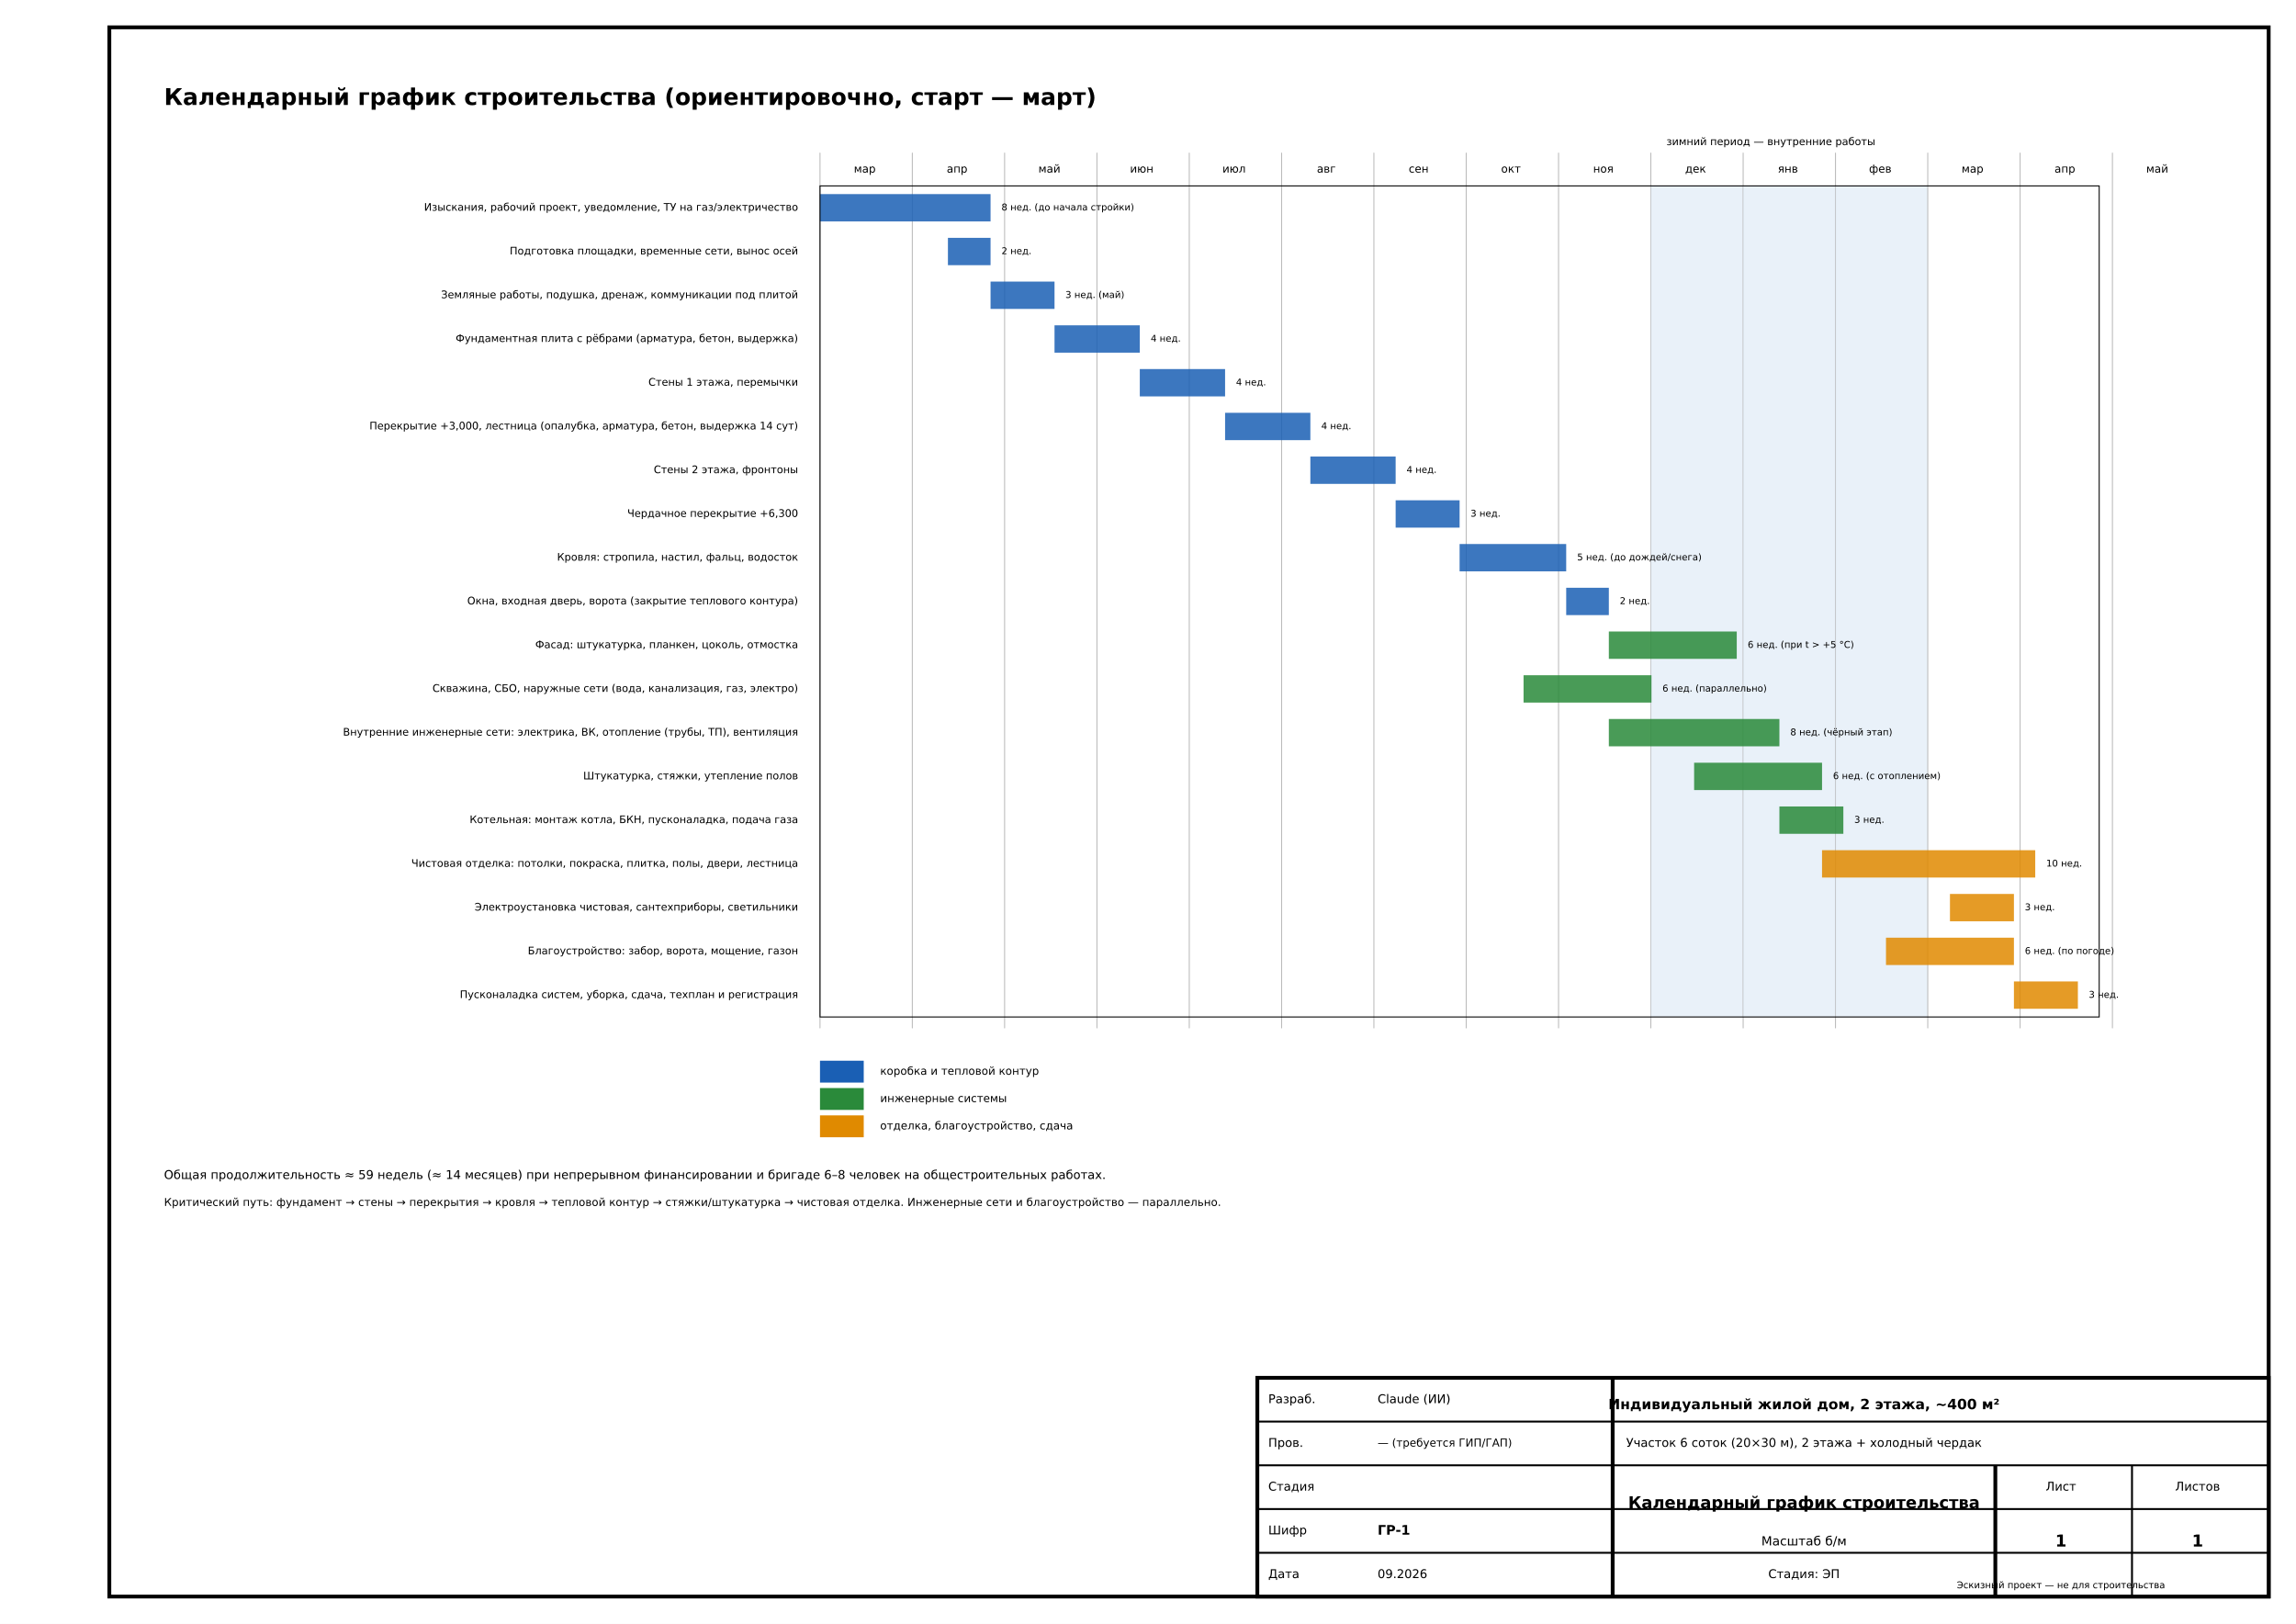
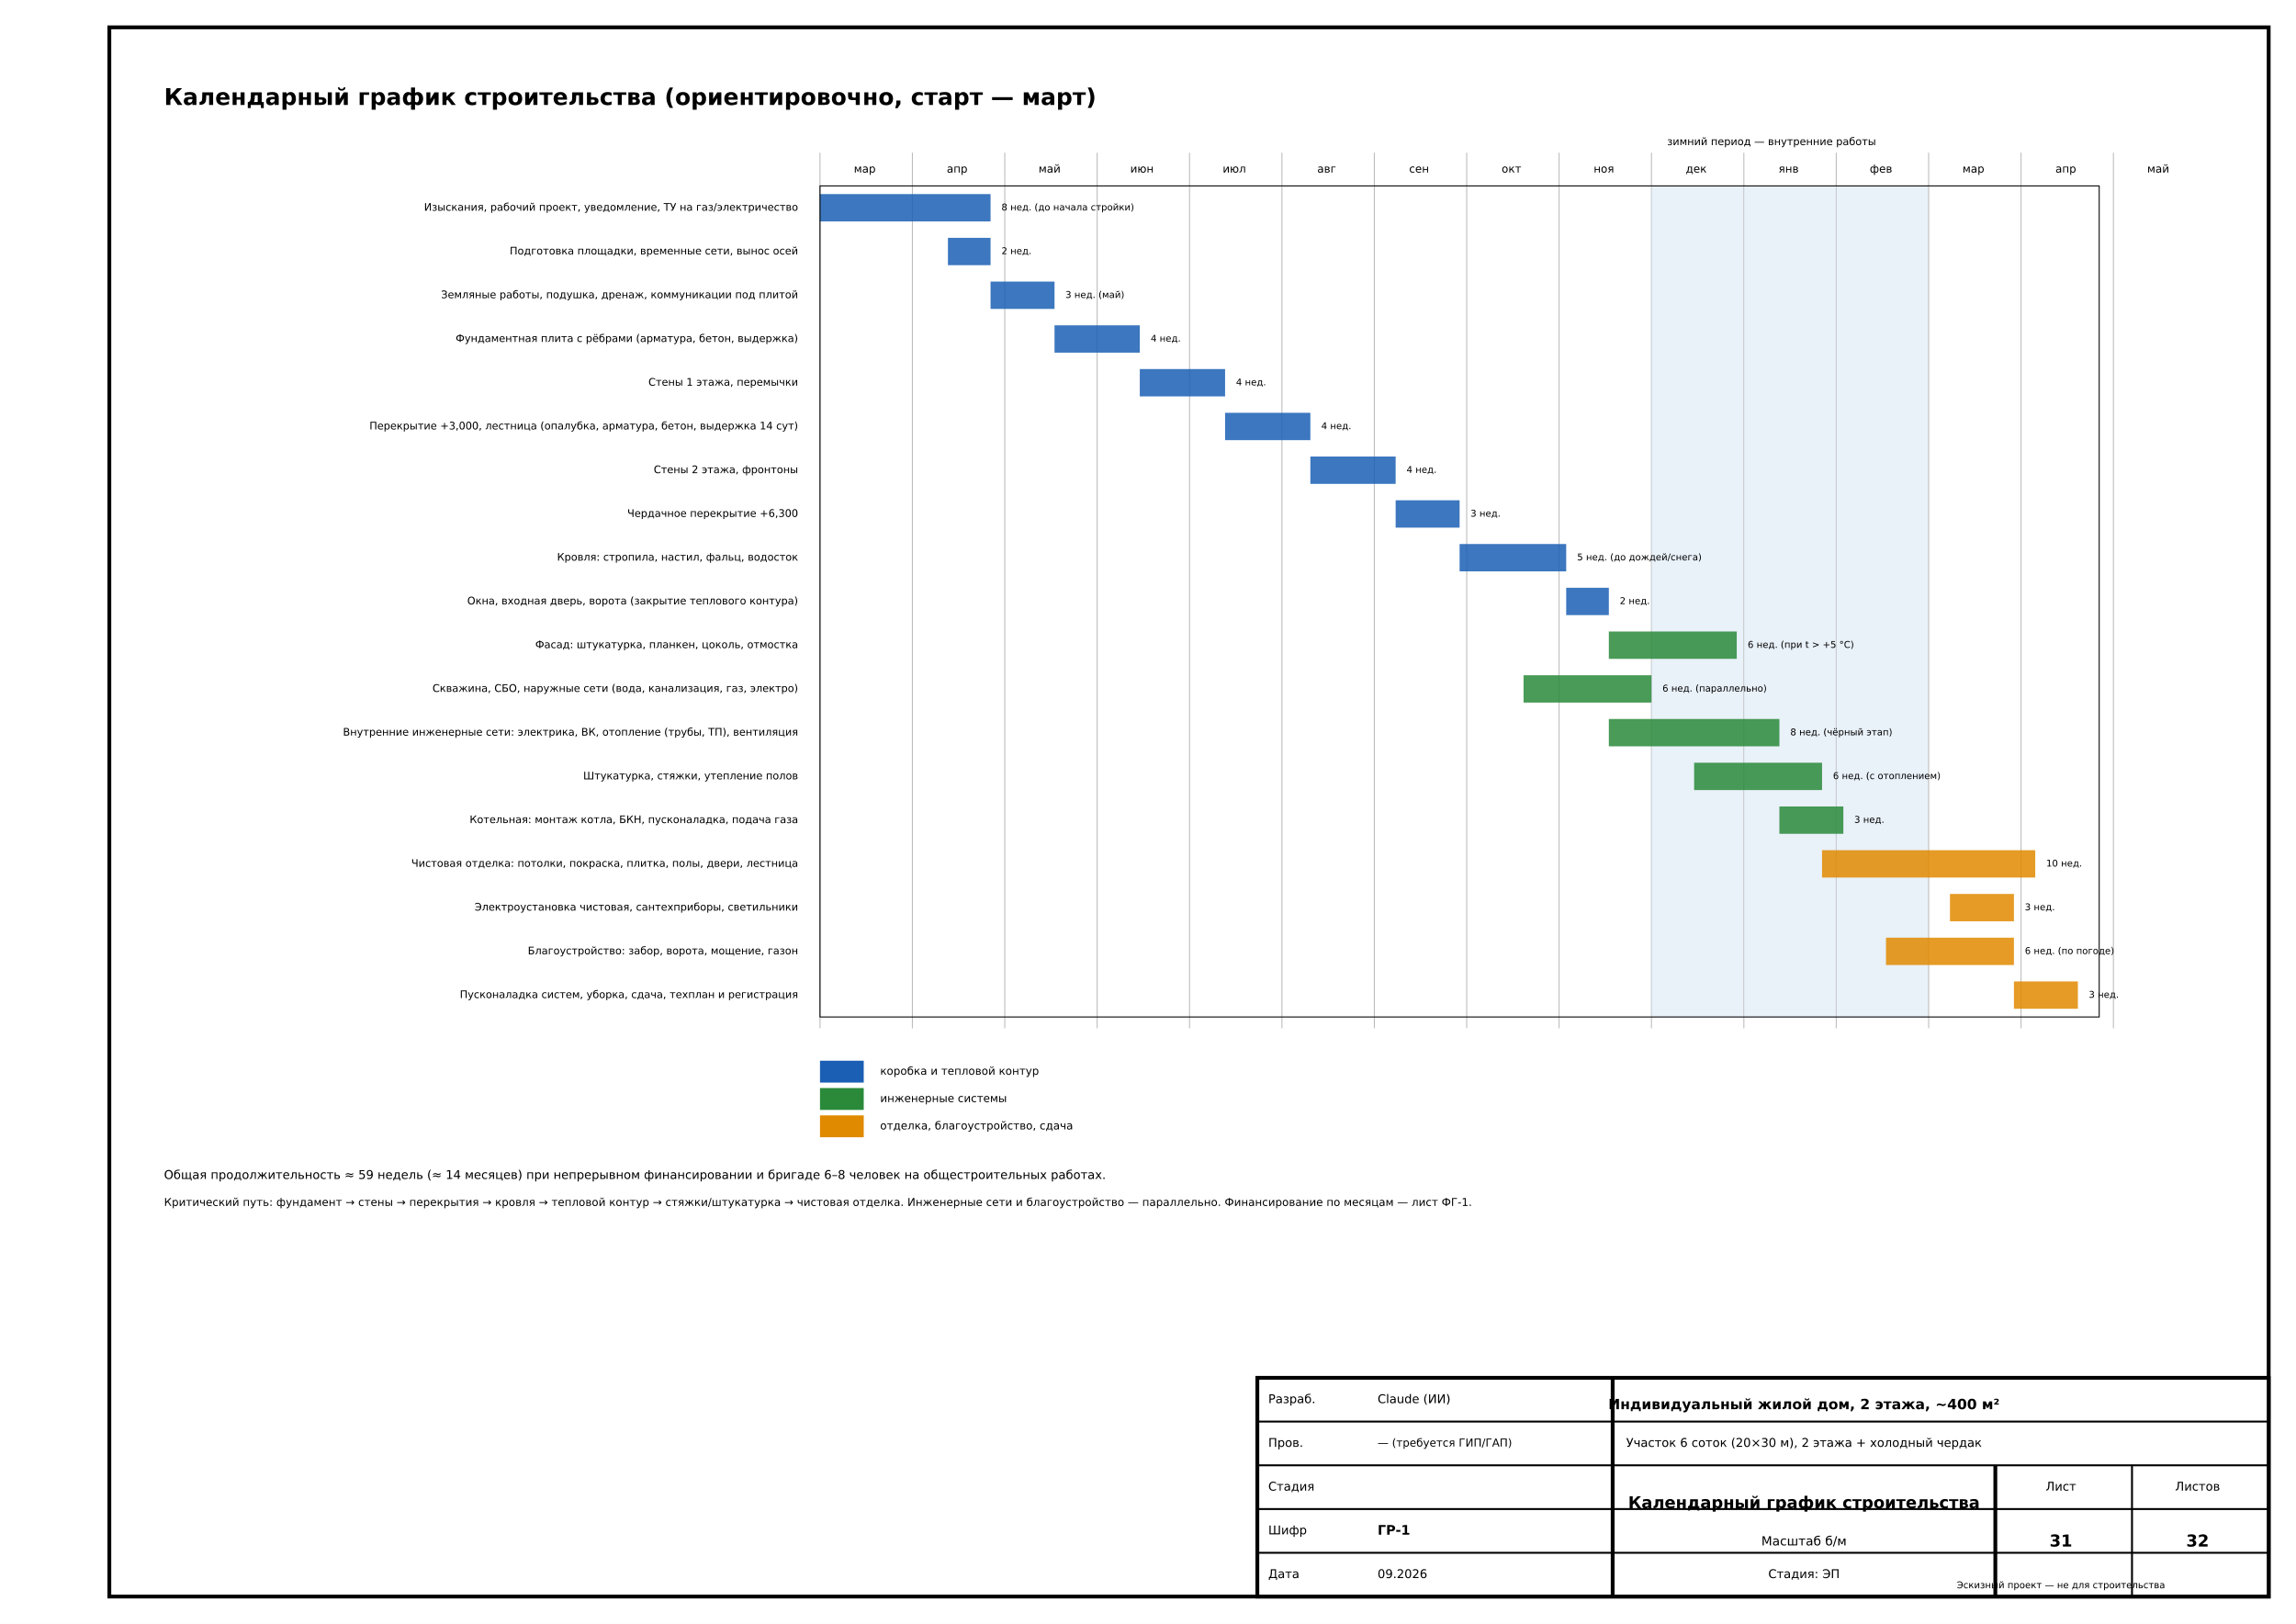
<svg xmlns="http://www.w3.org/2000/svg" width="1260" height="891" viewBox="0 0 420 297">
  <defs>
    <pattern id="hConcrete" patternUnits="userSpaceOnUse" width="3" height="3" patternTransform="rotate(45)">
      <line x1="0" y1="0" x2="0" y2="3" stroke="#333" stroke-width="0.18" />
      <circle cx="1.5" cy="1.5" r="0.22" fill="#333" />
    </pattern>
    <pattern id="hMasonry" patternUnits="userSpaceOnUse" width="2.2" height="2.2" patternTransform="rotate(45)">
      <line x1="0" y1="0" x2="0" y2="2.2" stroke="#444" stroke-width="0.18" />
    </pattern>
    <pattern id="hAerated" patternUnits="userSpaceOnUse" width="4" height="4" patternTransform="rotate(45)">
      <line x1="0" y1="0" x2="0" y2="4" stroke="#555" stroke-width="0.18" />
      <circle cx="2" cy="2" r="0.25" fill="none" stroke="#555" stroke-width="0.15" />
    </pattern>
    <pattern id="hInsul" patternUnits="userSpaceOnUse" width="4" height="4">
      <path d="M0 2 Q1 0 2 2 T4 2" fill="none" stroke="#666" stroke-width="0.18" />
    </pattern>
    <pattern id="hWood" patternUnits="userSpaceOnUse" width="3" height="3" patternTransform="rotate(45)">
      <line x1="0" y1="0" x2="0" y2="3" stroke="#7a4a1a" stroke-width="0.15" />
      <line x1="1.2" y1="0" x2="1.2" y2="3" stroke="#7a4a1a" stroke-width="0.15" />
    </pattern>
    <pattern id="hEarth" patternUnits="userSpaceOnUse" width="5" height="5">
      <line x1="0" y1="2.5" x2="2.5" y2="2.5" stroke="#777" stroke-width="0.18" />
      <line x1="3.5" y1="1" x2="5" y2="1" stroke="#777" stroke-width="0.18" />
      <line x1="2" y1="4.2" x2="4.5" y2="4.2" stroke="#777" stroke-width="0.18" />
    </pattern>
    <pattern id="hSand" patternUnits="userSpaceOnUse" width="3" height="3">
      <circle cx="0.7" cy="0.8" r="0.2" fill="#777" />
      <circle cx="2.1" cy="2.2" r="0.2" fill="#777" />
    </pattern>
    <pattern id="hGravel" patternUnits="userSpaceOnUse" width="5" height="5">
      <circle cx="1.2" cy="1.2" r="0.6" fill="none" stroke="#666" stroke-width="0.15" />
      <circle cx="3.6" cy="3.4" r="0.8" fill="none" stroke="#666" stroke-width="0.15" />
    </pattern>
    <pattern id="hGrass" patternUnits="userSpaceOnUse" width="6" height="6">
      <path d="M1 5 l1 -2 l1 2 M4 4 l1 -2 l1 2" fill="none" stroke="#5a9a3a" stroke-width="0.2" />
    </pattern>
    <pattern id="hPaving" patternUnits="userSpaceOnUse" width="4" height="4">
      <rect x="0" y="0" width="4" height="4" fill="none" stroke="#999" stroke-width="0.15" />
    </pattern>
    <pattern id="hGlass" patternUnits="userSpaceOnUse" width="6" height="6" patternTransform="rotate(-45)">
      <line x1="0" y1="0" x2="0" y2="6" stroke="#5b8fc7" stroke-width="0.25" />
    </pattern>
    <marker id="arrow" viewBox="0 0 10 10" refX="9" refY="5" markerWidth="4" markerHeight="4" orient="auto-start-reverse">
      <path d="M0 0 L10 5 L0 10 z" fill="#000" />
    </marker>
    <marker id="arrowR" viewBox="0 0 10 10" refX="9" refY="5" markerWidth="4" markerHeight="4" orient="auto-start-reverse">
      <path d="M0 0 L10 5 L0 10 z" fill="#c00" />
    </marker>
    <marker id="arrowB" viewBox="0 0 10 10" refX="9" refY="5" markerWidth="4" markerHeight="4" orient="auto-start-reverse">
      <path d="M0 0 L10 5 L0 10 z" fill="#1a5fb4" />
    </marker>
  </defs>
  <rect x="0" y="0" width="420" height="297" fill="#fff" />
  <rect x="20.0" y="5.0" width="395.0" height="287.0" fill="none" stroke="#000" stroke-width="0.7" />
  <rect x="230.0" y="252.0" width="185" height="40" fill="#fff" stroke="#000" stroke-width="0.7" />
  <line x1="230.0" y1="260.0" x2="415.0" y2="260.0" stroke="#000" stroke-width="0.35" />
  <line x1="230.0" y1="268.0" x2="415.0" y2="268.0" stroke="#000" stroke-width="0.35" />
  <line x1="230.0" y1="276.0" x2="415.0" y2="276.0" stroke="#000" stroke-width="0.35" />
  <line x1="230.0" y1="284.0" x2="415.0" y2="284.0" stroke="#000" stroke-width="0.35" />
  <line x1="295.0" y1="252.0" x2="295.0" y2="292.0" stroke="#000" stroke-width="0.7" />
  <line x1="365.0" y1="268.0" x2="365.0" y2="292.0" stroke="#000" stroke-width="0.7" />
  <line x1="390.0" y1="268.0" x2="390.0" y2="292.0" stroke="#000" stroke-width="0.35" />
  <text x="232.0" y="256.0" font-family="'DejaVu Sans', 'Liberation Sans', Arial, sans-serif" font-size="2.2" text-anchor="start" dominant-baseline="middle" font-weight="normal">Разраб.</text>
  <text x="252.0" y="256.0" font-family="'DejaVu Sans', 'Liberation Sans', Arial, sans-serif" font-size="2.2" text-anchor="start" dominant-baseline="middle" font-weight="normal">Claude (ИИ)</text>
  <text x="232.0" y="264.0" font-family="'DejaVu Sans', 'Liberation Sans', Arial, sans-serif" font-size="2.2" text-anchor="start" dominant-baseline="middle" font-weight="normal">Пров.</text>
  <text x="252.0" y="264.0" font-family="'DejaVu Sans', 'Liberation Sans', Arial, sans-serif" font-size="2.0" text-anchor="start" dominant-baseline="middle" font-weight="normal">— (требуется ГИП/ГАП)</text>
  <text x="232.0" y="272.0" font-family="'DejaVu Sans', 'Liberation Sans', Arial, sans-serif" font-size="2.2" text-anchor="start" dominant-baseline="middle" font-weight="normal">Стадия</text>
  <text x="232.0" y="280.0" font-family="'DejaVu Sans', 'Liberation Sans', Arial, sans-serif" font-size="2.2" text-anchor="start" dominant-baseline="middle" font-weight="normal">Шифр</text>
  <text x="252.0" y="280.0" font-family="'DejaVu Sans', 'Liberation Sans', Arial, sans-serif" font-size="2.4" text-anchor="start" dominant-baseline="middle" font-weight="bold">ГР-1</text>
  <text x="232.0" y="288.0" font-family="'DejaVu Sans', 'Liberation Sans', Arial, sans-serif" font-size="2.2" text-anchor="start" dominant-baseline="middle" font-weight="normal">Дата</text>
  <text x="252.0" y="288.0" font-family="'DejaVu Sans', 'Liberation Sans', Arial, sans-serif" font-size="2.2" text-anchor="start" dominant-baseline="middle" font-weight="normal">09.2026</text>
  <text x="330.0" y="257.0" font-family="'DejaVu Sans', 'Liberation Sans', Arial, sans-serif" font-size="2.6" text-anchor="middle" dominant-baseline="middle" font-weight="bold">Индивидуальный жилой дом, 2 этажа, ~400 м²</text>
  <text x="330.0" y="264.0" font-family="'DejaVu Sans', 'Liberation Sans', Arial, sans-serif" font-size="2.2" text-anchor="middle" dominant-baseline="middle" font-weight="normal">Участок 6 соток (20×30 м), 2 этажа + холодный чердак</text>
  <text x="330.0" y="275.0" font-family="'DejaVu Sans', 'Liberation Sans', Arial, sans-serif" font-size="3.0" text-anchor="middle" dominant-baseline="middle" font-weight="bold">Календарный график строительства</text>
  <text x="330.0" y="282.0" font-family="'DejaVu Sans', 'Liberation Sans', Arial, sans-serif" font-size="2.3" text-anchor="middle" dominant-baseline="middle" font-weight="normal">Масштаб б/м</text>
  <text x="330.0" y="288.0" font-family="'DejaVu Sans', 'Liberation Sans', Arial, sans-serif" font-size="2.2" text-anchor="middle" dominant-baseline="middle" font-weight="normal">Стадия: ЭП</text>
  <text x="377.0" y="272.0" font-family="'DejaVu Sans', 'Liberation Sans', Arial, sans-serif" font-size="2.2" text-anchor="middle" dominant-baseline="middle" font-weight="normal">Лист</text>
-   <text x="377.0" y="282.0" font-family="'DejaVu Sans', 'Liberation Sans', Arial, sans-serif" font-size="3.0" text-anchor="middle" dominant-baseline="middle" font-weight="bold">1</text>
+   <text x="377.0" y="282.0" font-family="'DejaVu Sans', 'Liberation Sans', Arial, sans-serif" font-size="3.0" text-anchor="middle" dominant-baseline="middle" font-weight="bold">31</text>
  <text x="402.0" y="272.0" font-family="'DejaVu Sans', 'Liberation Sans', Arial, sans-serif" font-size="2.2" text-anchor="middle" dominant-baseline="middle" font-weight="normal">Листов</text>
-   <text x="402.0" y="282.0" font-family="'DejaVu Sans', 'Liberation Sans', Arial, sans-serif" font-size="3.0" text-anchor="middle" dominant-baseline="middle" font-weight="bold">1</text>
+   <text x="402.0" y="282.0" font-family="'DejaVu Sans', 'Liberation Sans', Arial, sans-serif" font-size="3.0" text-anchor="middle" dominant-baseline="middle" font-weight="bold">32</text>
  <text x="377.0" y="290.0" font-family="'DejaVu Sans', 'Liberation Sans', Arial, sans-serif" font-size="1.7" text-anchor="middle" dominant-baseline="middle" font-weight="normal">Эскизный проект — не для строительства</text>
  <text x="30.00" y="18.00" font-family="'DejaVu Sans', 'Liberation Sans', Arial, sans-serif" font-size="4.2" text-anchor="start" dominant-baseline="middle" font-weight="bold" fill="#000">Календарный график строительства (ориентировочно, старт — март)</text>
  <line x1="150.00" y1="28.00" x2="150.00" y2="188.00" stroke="#bbb" stroke-width="0.18" stroke-linecap="round" />
  <text x="158.19" y="31.00" font-family="'DejaVu Sans', 'Liberation Sans', Arial, sans-serif" font-size="2.0" text-anchor="middle" dominant-baseline="middle" font-weight="normal" fill="#000">мар</text>
-   <line x1="166.89" y1="28.00" x2="166.89" y2="188.00" stroke="#bbb" stroke-width="0.18" stroke-linecap="round" />
-   <text x="175.08" y="31.00" font-family="'DejaVu Sans', 'Liberation Sans', Arial, sans-serif" font-size="2.0" text-anchor="middle" dominant-baseline="middle" font-weight="normal" fill="#000">апр</text>
-   <line x1="183.77" y1="28.00" x2="183.77" y2="188.00" stroke="#bbb" stroke-width="0.18" stroke-linecap="round" />
-   <text x="191.96" y="31.00" font-family="'DejaVu Sans', 'Liberation Sans', Arial, sans-serif" font-size="2.0" text-anchor="middle" dominant-baseline="middle" font-weight="normal" fill="#000">май</text>
-   <line x1="200.66" y1="28.00" x2="200.66" y2="188.00" stroke="#bbb" stroke-width="0.18" stroke-linecap="round" />
-   <text x="208.85" y="31.00" font-family="'DejaVu Sans', 'Liberation Sans', Arial, sans-serif" font-size="2.0" text-anchor="middle" dominant-baseline="middle" font-weight="normal" fill="#000">июн</text>
-   <line x1="217.55" y1="28.00" x2="217.55" y2="188.00" stroke="#bbb" stroke-width="0.18" stroke-linecap="round" />
-   <text x="225.74" y="31.00" font-family="'DejaVu Sans', 'Liberation Sans', Arial, sans-serif" font-size="2.0" text-anchor="middle" dominant-baseline="middle" font-weight="normal" fill="#000">июл</text>
-   <line x1="234.44" y1="28.00" x2="234.44" y2="188.00" stroke="#bbb" stroke-width="0.18" stroke-linecap="round" />
-   <text x="242.62" y="31.00" font-family="'DejaVu Sans', 'Liberation Sans', Arial, sans-serif" font-size="2.0" text-anchor="middle" dominant-baseline="middle" font-weight="normal" fill="#000">авг</text>
-   <line x1="251.32" y1="28.00" x2="251.32" y2="188.00" stroke="#bbb" stroke-width="0.18" stroke-linecap="round" />
-   <text x="259.51" y="31.00" font-family="'DejaVu Sans', 'Liberation Sans', Arial, sans-serif" font-size="2.0" text-anchor="middle" dominant-baseline="middle" font-weight="normal" fill="#000">сен</text>
-   <line x1="268.21" y1="28.00" x2="268.21" y2="188.00" stroke="#bbb" stroke-width="0.18" stroke-linecap="round" />
-   <text x="276.40" y="31.00" font-family="'DejaVu Sans', 'Liberation Sans', Arial, sans-serif" font-size="2.0" text-anchor="middle" dominant-baseline="middle" font-weight="normal" fill="#000">окт</text>
-   <line x1="285.10" y1="28.00" x2="285.10" y2="188.00" stroke="#bbb" stroke-width="0.18" stroke-linecap="round" />
-   <text x="293.29" y="31.00" font-family="'DejaVu Sans', 'Liberation Sans', Arial, sans-serif" font-size="2.0" text-anchor="middle" dominant-baseline="middle" font-weight="normal" fill="#000">ноя</text>
-   <line x1="301.98" y1="28.00" x2="301.98" y2="188.00" stroke="#bbb" stroke-width="0.18" stroke-linecap="round" />
-   <text x="310.17" y="31.00" font-family="'DejaVu Sans', 'Liberation Sans', Arial, sans-serif" font-size="2.0" text-anchor="middle" dominant-baseline="middle" font-weight="normal" fill="#000">дек</text>
-   <rect x="301.98" y="34.00" width="16.89" height="152.00" fill="#dbe8f5" fill-opacity="0.6" stroke="none" />
-   <line x1="318.87" y1="28.00" x2="318.87" y2="188.00" stroke="#bbb" stroke-width="0.18" stroke-linecap="round" />
-   <text x="327.06" y="31.00" font-family="'DejaVu Sans', 'Liberation Sans', Arial, sans-serif" font-size="2.0" text-anchor="middle" dominant-baseline="middle" font-weight="normal" fill="#000">янв</text>
-   <rect x="318.87" y="34.00" width="16.89" height="152.00" fill="#dbe8f5" fill-opacity="0.6" stroke="none" />
-   <line x1="335.76" y1="28.00" x2="335.76" y2="188.00" stroke="#bbb" stroke-width="0.18" stroke-linecap="round" />
-   <text x="343.95" y="31.00" font-family="'DejaVu Sans', 'Liberation Sans', Arial, sans-serif" font-size="2.0" text-anchor="middle" dominant-baseline="middle" font-weight="normal" fill="#000">фев</text>
-   <rect x="335.76" y="34.00" width="16.89" height="152.00" fill="#dbe8f5" fill-opacity="0.6" stroke="none" />
-   <line x1="352.64" y1="28.00" x2="352.64" y2="188.00" stroke="#bbb" stroke-width="0.18" stroke-linecap="round" />
-   <text x="360.83" y="31.00" font-family="'DejaVu Sans', 'Liberation Sans', Arial, sans-serif" font-size="2.0" text-anchor="middle" dominant-baseline="middle" font-weight="normal" fill="#000">мар</text>
-   <line x1="369.53" y1="28.00" x2="369.53" y2="188.00" stroke="#bbb" stroke-width="0.18" stroke-linecap="round" />
-   <text x="377.72" y="31.00" font-family="'DejaVu Sans', 'Liberation Sans', Arial, sans-serif" font-size="2.0" text-anchor="middle" dominant-baseline="middle" font-weight="normal" fill="#000">апр</text>
-   <line x1="386.42" y1="28.00" x2="386.42" y2="188.00" stroke="#bbb" stroke-width="0.18" stroke-linecap="round" />
-   <text x="394.61" y="31.00" font-family="'DejaVu Sans', 'Liberation Sans', Arial, sans-serif" font-size="2.0" text-anchor="middle" dominant-baseline="middle" font-weight="normal" fill="#000">май</text>
-   <text x="323.94" y="26.00" font-family="'DejaVu Sans', 'Liberation Sans', Arial, sans-serif" font-size="1.9" text-anchor="middle" dominant-baseline="middle" font-weight="normal" fill="#000">зимний период — внутренние работы</text>
+   <line x1="166.90" y1="28.00" x2="166.90" y2="188.00" stroke="#bbb" stroke-width="0.18" stroke-linecap="round" />
+   <text x="175.09" y="31.00" font-family="'DejaVu Sans', 'Liberation Sans', Arial, sans-serif" font-size="2.0" text-anchor="middle" dominant-baseline="middle" font-weight="normal" fill="#000">апр</text>
+   <line x1="183.80" y1="28.00" x2="183.80" y2="188.00" stroke="#bbb" stroke-width="0.18" stroke-linecap="round" />
+   <text x="191.99" y="31.00" font-family="'DejaVu Sans', 'Liberation Sans', Arial, sans-serif" font-size="2.0" text-anchor="middle" dominant-baseline="middle" font-weight="normal" fill="#000">май</text>
+   <line x1="200.70" y1="28.00" x2="200.70" y2="188.00" stroke="#bbb" stroke-width="0.18" stroke-linecap="round" />
+   <text x="208.89" y="31.00" font-family="'DejaVu Sans', 'Liberation Sans', Arial, sans-serif" font-size="2.0" text-anchor="middle" dominant-baseline="middle" font-weight="normal" fill="#000">июн</text>
+   <line x1="217.60" y1="28.00" x2="217.60" y2="188.00" stroke="#bbb" stroke-width="0.18" stroke-linecap="round" />
+   <text x="225.79" y="31.00" font-family="'DejaVu Sans', 'Liberation Sans', Arial, sans-serif" font-size="2.0" text-anchor="middle" dominant-baseline="middle" font-weight="normal" fill="#000">июл</text>
+   <line x1="234.50" y1="28.00" x2="234.50" y2="188.00" stroke="#bbb" stroke-width="0.18" stroke-linecap="round" />
+   <text x="242.69" y="31.00" font-family="'DejaVu Sans', 'Liberation Sans', Arial, sans-serif" font-size="2.0" text-anchor="middle" dominant-baseline="middle" font-weight="normal" fill="#000">авг</text>
+   <line x1="251.40" y1="28.00" x2="251.40" y2="188.00" stroke="#bbb" stroke-width="0.18" stroke-linecap="round" />
+   <text x="259.59" y="31.00" font-family="'DejaVu Sans', 'Liberation Sans', Arial, sans-serif" font-size="2.0" text-anchor="middle" dominant-baseline="middle" font-weight="normal" fill="#000">сен</text>
+   <line x1="268.30" y1="28.00" x2="268.30" y2="188.00" stroke="#bbb" stroke-width="0.18" stroke-linecap="round" />
+   <text x="276.49" y="31.00" font-family="'DejaVu Sans', 'Liberation Sans', Arial, sans-serif" font-size="2.0" text-anchor="middle" dominant-baseline="middle" font-weight="normal" fill="#000">окт</text>
+   <line x1="285.20" y1="28.00" x2="285.20" y2="188.00" stroke="#bbb" stroke-width="0.18" stroke-linecap="round" />
+   <text x="293.39" y="31.00" font-family="'DejaVu Sans', 'Liberation Sans', Arial, sans-serif" font-size="2.0" text-anchor="middle" dominant-baseline="middle" font-weight="normal" fill="#000">ноя</text>
+   <line x1="302.10" y1="28.00" x2="302.10" y2="188.00" stroke="#bbb" stroke-width="0.18" stroke-linecap="round" />
+   <text x="310.29" y="31.00" font-family="'DejaVu Sans', 'Liberation Sans', Arial, sans-serif" font-size="2.0" text-anchor="middle" dominant-baseline="middle" font-weight="normal" fill="#000">дек</text>
+   <rect x="302.10" y="34.00" width="16.90" height="152.00" fill="#dbe8f5" fill-opacity="0.6" stroke="none" />
+   <line x1="319.00" y1="28.00" x2="319.00" y2="188.00" stroke="#bbb" stroke-width="0.18" stroke-linecap="round" />
+   <text x="327.19" y="31.00" font-family="'DejaVu Sans', 'Liberation Sans', Arial, sans-serif" font-size="2.0" text-anchor="middle" dominant-baseline="middle" font-weight="normal" fill="#000">янв</text>
+   <rect x="319.00" y="34.00" width="16.90" height="152.00" fill="#dbe8f5" fill-opacity="0.6" stroke="none" />
+   <line x1="335.90" y1="28.00" x2="335.90" y2="188.00" stroke="#bbb" stroke-width="0.18" stroke-linecap="round" />
+   <text x="344.09" y="31.00" font-family="'DejaVu Sans', 'Liberation Sans', Arial, sans-serif" font-size="2.0" text-anchor="middle" dominant-baseline="middle" font-weight="normal" fill="#000">фев</text>
+   <rect x="335.90" y="34.00" width="16.90" height="152.00" fill="#dbe8f5" fill-opacity="0.6" stroke="none" />
+   <line x1="352.80" y1="28.00" x2="352.80" y2="188.00" stroke="#bbb" stroke-width="0.18" stroke-linecap="round" />
+   <text x="360.99" y="31.00" font-family="'DejaVu Sans', 'Liberation Sans', Arial, sans-serif" font-size="2.0" text-anchor="middle" dominant-baseline="middle" font-weight="normal" fill="#000">мар</text>
+   <line x1="369.70" y1="28.00" x2="369.70" y2="188.00" stroke="#bbb" stroke-width="0.18" stroke-linecap="round" />
+   <text x="377.89" y="31.00" font-family="'DejaVu Sans', 'Liberation Sans', Arial, sans-serif" font-size="2.0" text-anchor="middle" dominant-baseline="middle" font-weight="normal" fill="#000">апр</text>
+   <line x1="386.60" y1="28.00" x2="386.60" y2="188.00" stroke="#bbb" stroke-width="0.18" stroke-linecap="round" />
+   <text x="394.79" y="31.00" font-family="'DejaVu Sans', 'Liberation Sans', Arial, sans-serif" font-size="2.0" text-anchor="middle" dominant-baseline="middle" font-weight="normal" fill="#000">май</text>
+   <text x="324.07" y="26.00" font-family="'DejaVu Sans', 'Liberation Sans', Arial, sans-serif" font-size="1.9" text-anchor="middle" dominant-baseline="middle" font-weight="normal" fill="#000">зимний период — внутренние работы</text>
  <text x="146.00" y="38.00" font-family="'DejaVu Sans', 'Liberation Sans', Arial, sans-serif" font-size="1.9" text-anchor="end" dominant-baseline="middle" font-weight="normal" fill="#000">Изыскания, рабочий проект, уведомление, ТУ на газ/электричество</text>
  <rect x="150.00" y="35.50" width="31.20" height="5.00" fill="#1a5fb4" fill-opacity="0.85" stroke="none" />
  <text x="183.20" y="38.00" font-family="'DejaVu Sans', 'Liberation Sans', Arial, sans-serif" font-size="1.7" text-anchor="start" dominant-baseline="middle" font-weight="normal" fill="#000">8 нед. (до начала стройки)</text>
  <text x="146.00" y="46.00" font-family="'DejaVu Sans', 'Liberation Sans', Arial, sans-serif" font-size="1.9" text-anchor="end" dominant-baseline="middle" font-weight="normal" fill="#000">Подготовка площадки, временные сети, вынос осей</text>
  <rect x="173.40" y="43.50" width="7.80" height="5.00" fill="#1a5fb4" fill-opacity="0.85" stroke="none" />
  <text x="183.20" y="46.00" font-family="'DejaVu Sans', 'Liberation Sans', Arial, sans-serif" font-size="1.7" text-anchor="start" dominant-baseline="middle" font-weight="normal" fill="#000">2 нед.</text>
  <text x="146.00" y="54.00" font-family="'DejaVu Sans', 'Liberation Sans', Arial, sans-serif" font-size="1.9" text-anchor="end" dominant-baseline="middle" font-weight="normal" fill="#000">Земляные работы, подушка, дренаж, коммуникации под плитой</text>
  <rect x="181.20" y="51.50" width="11.70" height="5.00" fill="#1a5fb4" fill-opacity="0.85" stroke="none" />
  <text x="194.90" y="54.00" font-family="'DejaVu Sans', 'Liberation Sans', Arial, sans-serif" font-size="1.7" text-anchor="start" dominant-baseline="middle" font-weight="normal" fill="#000">3 нед. (май)</text>
  <text x="146.00" y="62.00" font-family="'DejaVu Sans', 'Liberation Sans', Arial, sans-serif" font-size="1.9" text-anchor="end" dominant-baseline="middle" font-weight="normal" fill="#000">Фундаментная плита с рёбрами (арматура, бетон, выдержка)</text>
  <rect x="192.90" y="59.50" width="15.60" height="5.00" fill="#1a5fb4" fill-opacity="0.85" stroke="none" />
  <text x="210.50" y="62.00" font-family="'DejaVu Sans', 'Liberation Sans', Arial, sans-serif" font-size="1.7" text-anchor="start" dominant-baseline="middle" font-weight="normal" fill="#000">4 нед.</text>
  <text x="146.00" y="70.00" font-family="'DejaVu Sans', 'Liberation Sans', Arial, sans-serif" font-size="1.9" text-anchor="end" dominant-baseline="middle" font-weight="normal" fill="#000">Стены 1 этажа, перемычки</text>
  <rect x="208.50" y="67.50" width="15.60" height="5.00" fill="#1a5fb4" fill-opacity="0.85" stroke="none" />
  <text x="226.10" y="70.00" font-family="'DejaVu Sans', 'Liberation Sans', Arial, sans-serif" font-size="1.7" text-anchor="start" dominant-baseline="middle" font-weight="normal" fill="#000">4 нед.</text>
  <text x="146.00" y="78.00" font-family="'DejaVu Sans', 'Liberation Sans', Arial, sans-serif" font-size="1.9" text-anchor="end" dominant-baseline="middle" font-weight="normal" fill="#000">Перекрытие +3,000, лестница (опалубка, арматура, бетон, выдержка 14 сут)</text>
  <rect x="224.10" y="75.50" width="15.60" height="5.00" fill="#1a5fb4" fill-opacity="0.85" stroke="none" />
  <text x="241.70" y="78.00" font-family="'DejaVu Sans', 'Liberation Sans', Arial, sans-serif" font-size="1.7" text-anchor="start" dominant-baseline="middle" font-weight="normal" fill="#000">4 нед.</text>
  <text x="146.00" y="86.00" font-family="'DejaVu Sans', 'Liberation Sans', Arial, sans-serif" font-size="1.9" text-anchor="end" dominant-baseline="middle" font-weight="normal" fill="#000">Стены 2 этажа, фронтоны</text>
  <rect x="239.70" y="83.50" width="15.60" height="5.00" fill="#1a5fb4" fill-opacity="0.85" stroke="none" />
  <text x="257.30" y="86.00" font-family="'DejaVu Sans', 'Liberation Sans', Arial, sans-serif" font-size="1.7" text-anchor="start" dominant-baseline="middle" font-weight="normal" fill="#000">4 нед.</text>
  <text x="146.00" y="94.00" font-family="'DejaVu Sans', 'Liberation Sans', Arial, sans-serif" font-size="1.9" text-anchor="end" dominant-baseline="middle" font-weight="normal" fill="#000">Чердачное перекрытие +6,300</text>
  <rect x="255.30" y="91.50" width="11.70" height="5.00" fill="#1a5fb4" fill-opacity="0.85" stroke="none" />
  <text x="269.00" y="94.00" font-family="'DejaVu Sans', 'Liberation Sans', Arial, sans-serif" font-size="1.7" text-anchor="start" dominant-baseline="middle" font-weight="normal" fill="#000">3 нед.</text>
  <text x="146.00" y="102.00" font-family="'DejaVu Sans', 'Liberation Sans', Arial, sans-serif" font-size="1.9" text-anchor="end" dominant-baseline="middle" font-weight="normal" fill="#000">Кровля: стропила, настил, фальц, водосток</text>
  <rect x="267.00" y="99.50" width="19.50" height="5.00" fill="#1a5fb4" fill-opacity="0.85" stroke="none" />
  <text x="288.50" y="102.00" font-family="'DejaVu Sans', 'Liberation Sans', Arial, sans-serif" font-size="1.7" text-anchor="start" dominant-baseline="middle" font-weight="normal" fill="#000">5 нед. (до дождей/снега)</text>
  <text x="146.00" y="110.00" font-family="'DejaVu Sans', 'Liberation Sans', Arial, sans-serif" font-size="1.9" text-anchor="end" dominant-baseline="middle" font-weight="normal" fill="#000">Окна, входная дверь, ворота (закрытие теплового контура)</text>
  <rect x="286.50" y="107.50" width="7.80" height="5.00" fill="#1a5fb4" fill-opacity="0.85" stroke="none" />
  <text x="296.30" y="110.00" font-family="'DejaVu Sans', 'Liberation Sans', Arial, sans-serif" font-size="1.7" text-anchor="start" dominant-baseline="middle" font-weight="normal" fill="#000">2 нед.</text>
  <text x="146.00" y="118.00" font-family="'DejaVu Sans', 'Liberation Sans', Arial, sans-serif" font-size="1.9" text-anchor="end" dominant-baseline="middle" font-weight="normal" fill="#000">Фасад: штукатурка, планкен, цоколь, отмостка</text>
  <rect x="294.30" y="115.50" width="23.40" height="5.00" fill="#2a8a3a" fill-opacity="0.85" stroke="none" />
  <text x="319.70" y="118.00" font-family="'DejaVu Sans', 'Liberation Sans', Arial, sans-serif" font-size="1.7" text-anchor="start" dominant-baseline="middle" font-weight="normal" fill="#000">6 нед. (при t &gt; +5 °С)</text>
  <text x="146.00" y="126.00" font-family="'DejaVu Sans', 'Liberation Sans', Arial, sans-serif" font-size="1.9" text-anchor="end" dominant-baseline="middle" font-weight="normal" fill="#000">Скважина, СБО, наружные сети (вода, канализация, газ, электро)</text>
  <rect x="278.70" y="123.50" width="23.40" height="5.00" fill="#2a8a3a" fill-opacity="0.85" stroke="none" />
  <text x="304.10" y="126.00" font-family="'DejaVu Sans', 'Liberation Sans', Arial, sans-serif" font-size="1.7" text-anchor="start" dominant-baseline="middle" font-weight="normal" fill="#000">6 нед. (параллельно)</text>
  <text x="146.00" y="134.00" font-family="'DejaVu Sans', 'Liberation Sans', Arial, sans-serif" font-size="1.9" text-anchor="end" dominant-baseline="middle" font-weight="normal" fill="#000">Внутренние инженерные сети: электрика, ВК, отопление (трубы, ТП), вентиляция</text>
  <rect x="294.30" y="131.50" width="31.20" height="5.00" fill="#2a8a3a" fill-opacity="0.85" stroke="none" />
  <text x="327.50" y="134.00" font-family="'DejaVu Sans', 'Liberation Sans', Arial, sans-serif" font-size="1.7" text-anchor="start" dominant-baseline="middle" font-weight="normal" fill="#000">8 нед. (чёрный этап)</text>
  <text x="146.00" y="142.00" font-family="'DejaVu Sans', 'Liberation Sans', Arial, sans-serif" font-size="1.9" text-anchor="end" dominant-baseline="middle" font-weight="normal" fill="#000">Штукатурка, стяжки, утепление полов</text>
  <rect x="309.90" y="139.50" width="23.40" height="5.00" fill="#2a8a3a" fill-opacity="0.85" stroke="none" />
  <text x="335.30" y="142.00" font-family="'DejaVu Sans', 'Liberation Sans', Arial, sans-serif" font-size="1.7" text-anchor="start" dominant-baseline="middle" font-weight="normal" fill="#000">6 нед. (с отоплением)</text>
  <text x="146.00" y="150.00" font-family="'DejaVu Sans', 'Liberation Sans', Arial, sans-serif" font-size="1.9" text-anchor="end" dominant-baseline="middle" font-weight="normal" fill="#000">Котельная: монтаж котла, БКН, пусконаладка, подача газа</text>
  <rect x="325.50" y="147.50" width="11.70" height="5.00" fill="#2a8a3a" fill-opacity="0.85" stroke="none" />
  <text x="339.20" y="150.00" font-family="'DejaVu Sans', 'Liberation Sans', Arial, sans-serif" font-size="1.7" text-anchor="start" dominant-baseline="middle" font-weight="normal" fill="#000">3 нед.</text>
  <text x="146.00" y="158.00" font-family="'DejaVu Sans', 'Liberation Sans', Arial, sans-serif" font-size="1.9" text-anchor="end" dominant-baseline="middle" font-weight="normal" fill="#000">Чистовая отделка: потолки, покраска, плитка, полы, двери, лестница</text>
  <rect x="333.30" y="155.50" width="39.00" height="5.00" fill="#e08a00" fill-opacity="0.85" stroke="none" />
  <text x="374.30" y="158.00" font-family="'DejaVu Sans', 'Liberation Sans', Arial, sans-serif" font-size="1.7" text-anchor="start" dominant-baseline="middle" font-weight="normal" fill="#000">10 нед.</text>
  <text x="146.00" y="166.00" font-family="'DejaVu Sans', 'Liberation Sans', Arial, sans-serif" font-size="1.9" text-anchor="end" dominant-baseline="middle" font-weight="normal" fill="#000">Электроустановка чистовая, сантехприборы, светильники</text>
  <rect x="356.70" y="163.50" width="11.70" height="5.00" fill="#e08a00" fill-opacity="0.85" stroke="none" />
  <text x="370.40" y="166.00" font-family="'DejaVu Sans', 'Liberation Sans', Arial, sans-serif" font-size="1.7" text-anchor="start" dominant-baseline="middle" font-weight="normal" fill="#000">3 нед.</text>
  <text x="146.00" y="174.00" font-family="'DejaVu Sans', 'Liberation Sans', Arial, sans-serif" font-size="1.9" text-anchor="end" dominant-baseline="middle" font-weight="normal" fill="#000">Благоустройство: забор, ворота, мощение, газон</text>
  <rect x="345.00" y="171.50" width="23.40" height="5.00" fill="#e08a00" fill-opacity="0.85" stroke="none" />
  <text x="370.40" y="174.00" font-family="'DejaVu Sans', 'Liberation Sans', Arial, sans-serif" font-size="1.7" text-anchor="start" dominant-baseline="middle" font-weight="normal" fill="#000">6 нед. (по погоде)</text>
  <text x="146.00" y="182.00" font-family="'DejaVu Sans', 'Liberation Sans', Arial, sans-serif" font-size="1.9" text-anchor="end" dominant-baseline="middle" font-weight="normal" fill="#000">Пусконаладка систем, уборка, сдача, техплан и регистрация</text>
  <rect x="368.40" y="179.50" width="11.70" height="5.00" fill="#e08a00" fill-opacity="0.85" stroke="none" />
  <text x="382.10" y="182.00" font-family="'DejaVu Sans', 'Liberation Sans', Arial, sans-serif" font-size="1.7" text-anchor="start" dominant-baseline="middle" font-weight="normal" fill="#000">3 нед.</text>
  <rect x="150.00" y="34.00" width="234.00" height="152.00" fill="none" stroke="#000" stroke-width="0.18" />
  <rect x="150.00" y="194.00" width="8.00" height="4.00" fill="#1a5fb4" stroke="none" />
  <text x="161.00" y="196.00" font-family="'DejaVu Sans', 'Liberation Sans', Arial, sans-serif" font-size="2.0" text-anchor="start" dominant-baseline="middle" font-weight="normal" fill="#000">коробка и тепловой контур</text>
  <rect x="150.00" y="199.00" width="8.00" height="4.00" fill="#2a8a3a" stroke="none" />
  <text x="161.00" y="201.00" font-family="'DejaVu Sans', 'Liberation Sans', Arial, sans-serif" font-size="2.0" text-anchor="start" dominant-baseline="middle" font-weight="normal" fill="#000">инженерные системы</text>
  <rect x="150.00" y="204.00" width="8.00" height="4.00" fill="#e08a00" stroke="none" />
  <text x="161.00" y="206.00" font-family="'DejaVu Sans', 'Liberation Sans', Arial, sans-serif" font-size="2.0" text-anchor="start" dominant-baseline="middle" font-weight="normal" fill="#000">отделка, благоустройство, сдача</text>
  <text x="30.00" y="215.00" font-family="'DejaVu Sans', 'Liberation Sans', Arial, sans-serif" font-size="2.2" text-anchor="start" dominant-baseline="middle" font-weight="normal" fill="#000">Общая продолжительность ≈ 59 недель (≈ 14 месяцев) при непрерывном финансировании и бригаде 6–8 человек на общестроительных работах.</text>
-   <text x="30.00" y="220.00" font-family="'DejaVu Sans', 'Liberation Sans', Arial, sans-serif" font-size="2.0" text-anchor="start" dominant-baseline="middle" font-weight="normal" fill="#000">Критический путь: фундамент → стены → перекрытия → кровля → тепловой контур → стяжки/штукатурка → чистовая отделка. Инженерные сети и благоустройство — параллельно.</text>
+   <text x="30.00" y="220.00" font-family="'DejaVu Sans', 'Liberation Sans', Arial, sans-serif" font-size="2.0" text-anchor="start" dominant-baseline="middle" font-weight="normal" fill="#000">Критический путь: фундамент → стены → перекрытия → кровля → тепловой контур → стяжки/штукатурка → чистовая отделка. Инженерные сети и благоустройство — параллельно. Финансирование по месяцам — лист ФГ-1.</text>
</svg>
